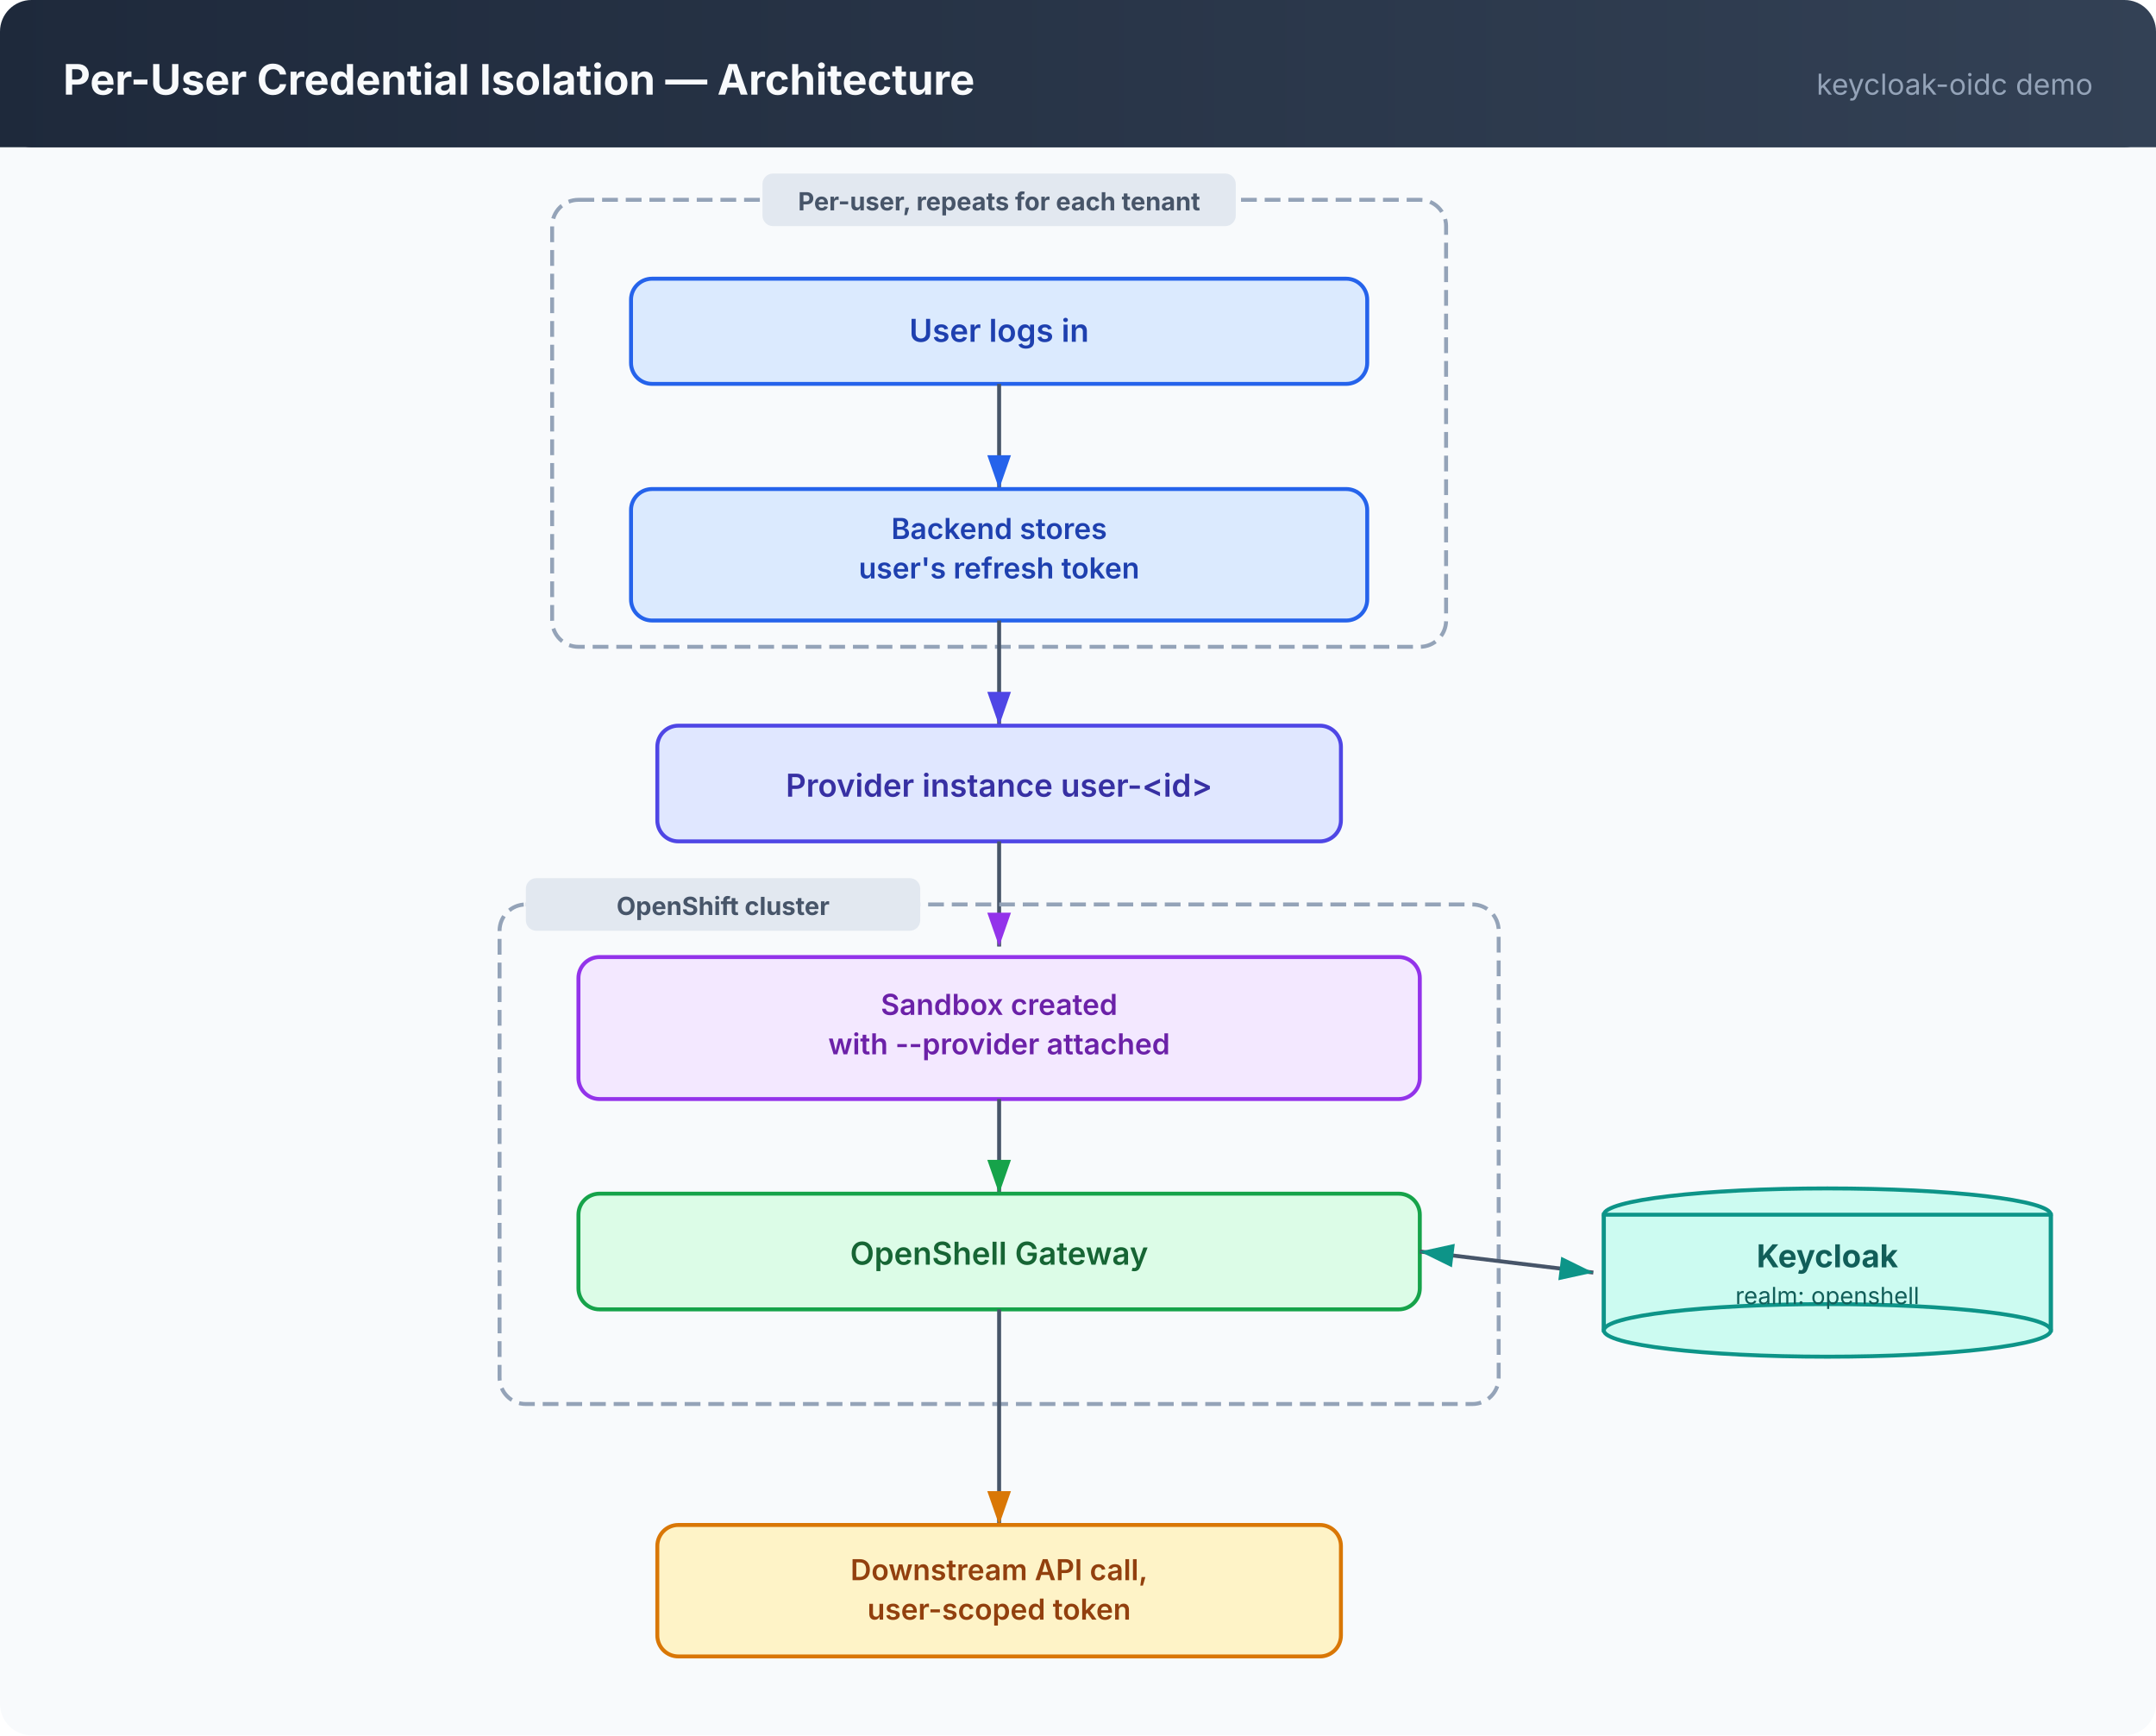
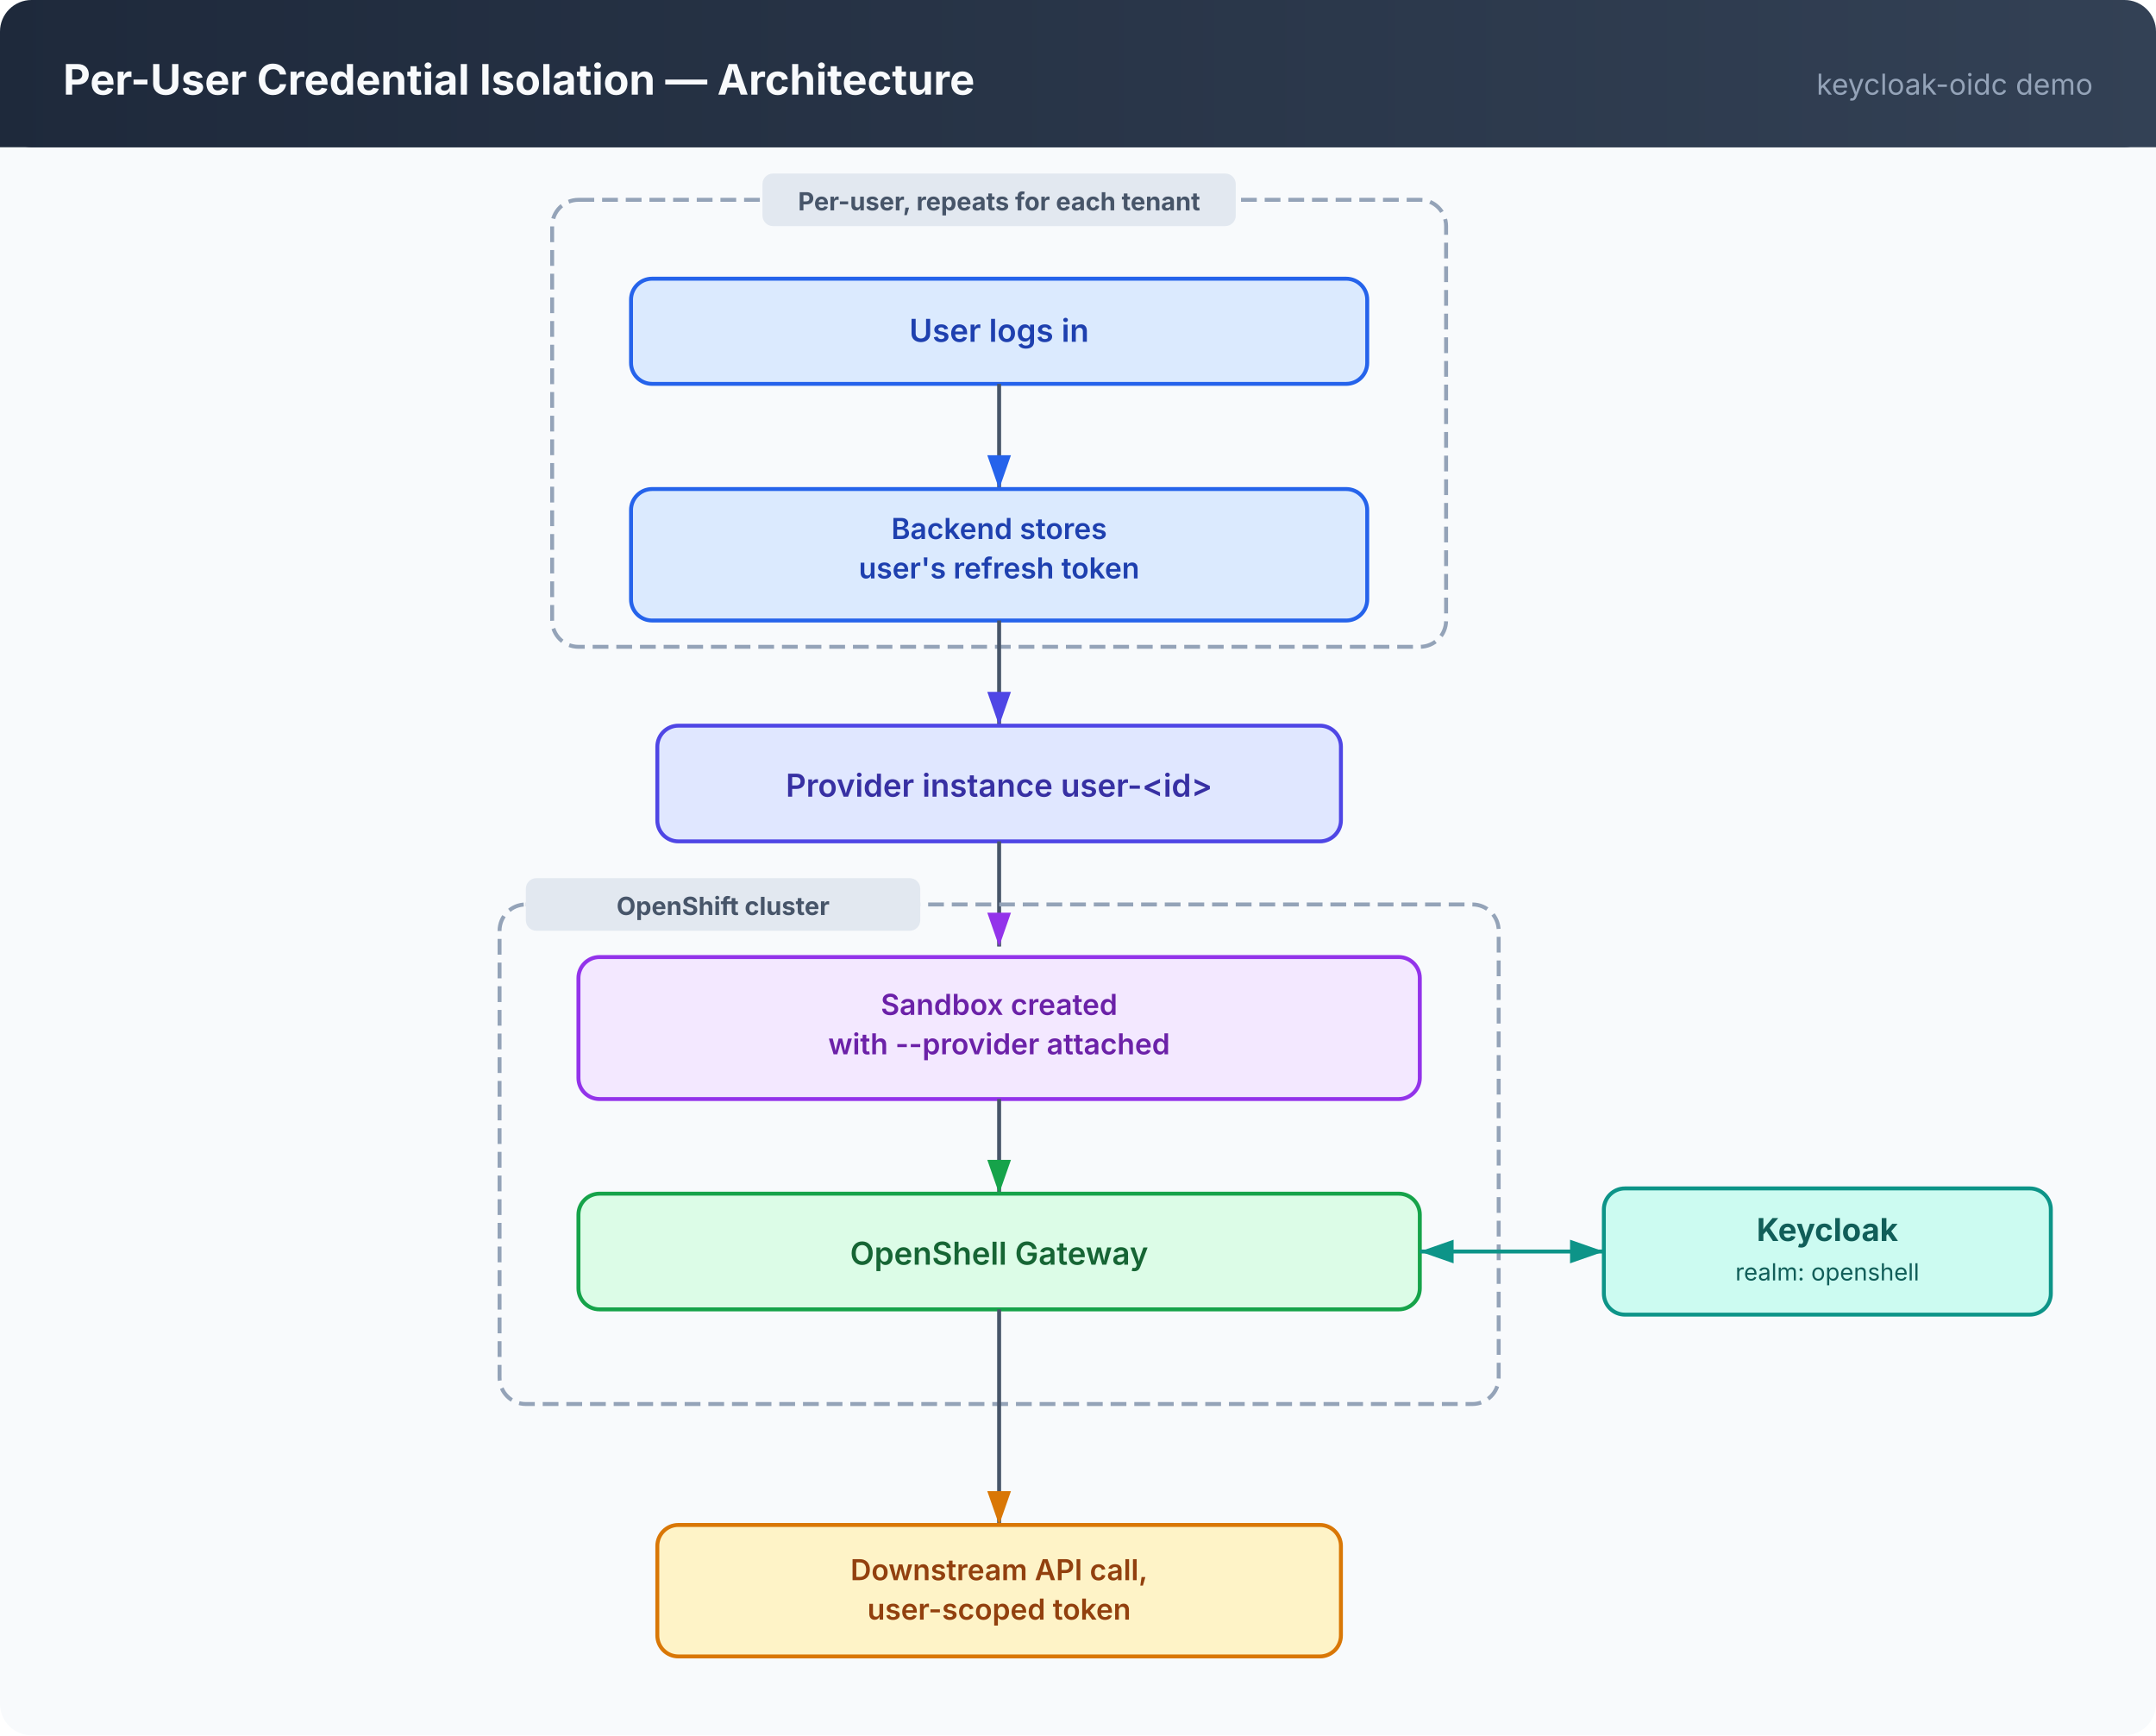
<svg xmlns="http://www.w3.org/2000/svg" viewBox="0 0 820 660" font-family="Inter, -apple-system, BlinkMacSystemFont, sans-serif">
  <style>
    .bg             { fill: #f8fafc }
    .header-text    { fill: #f8fafc }
    .header-muted   { fill: #94a3b8 }
    .text           { fill: #1e293b }
    .text-mid       { fill: #475569 }
    .text-muted     { fill: #64748b }
    .text-faint     { fill: #94a3b8 }
    .line-subtle    { stroke: #cbd5e1 }
    .line-default   { stroke: #475569 }

    .fill-blue      { fill: #dbeafe }
    .stroke-blue    { stroke: #2563eb }
    .text-blue      { fill: #1e40af }
    .fill-indigo    { fill: #e0e7ff }
    .stroke-indigo  { stroke: #4f46e5 }
    .text-indigo    { fill: #3730a3 }
    .fill-purple    { fill: #f3e8ff }
    .stroke-purple  { stroke: #9333ea }
    .text-purple    { fill: #6b21a8 }
    .fill-amber     { fill: #fef3c7 }
    .stroke-amber   { stroke: #d97706 }
    .text-amber     { fill: #92400e }
    .fill-green     { fill: #dcfce7 }
    .stroke-green   { stroke: #16a34a }
    .text-green     { fill: #166534 }
    .fill-teal      { fill: #ccfbf1 }
    .stroke-teal    { stroke: #0d9488 }
    .text-teal      { fill: #115e59 }

    .alt-border     { stroke: #94a3b8 }
    .alt-label-bg   { fill: #e2e8f0 }
    .alt-label-text { fill: #475569 }

    @media (prefers-color-scheme: dark) {
      .bg             { fill: #0f172a }
      .header-text    { fill: #e2e8f0 }
      .header-muted   { fill: #64748b }
      .text           { fill: #e2e8f0 }
      .text-mid       { fill: #94a3b8 }
      .text-muted     { fill: #94a3b8 }
      .text-faint     { fill: #64748b }
      .line-subtle    { stroke: #475569 }
      .line-default   { stroke: #94a3b8 }

      .fill-blue      { fill: #1e3a5f }
      .stroke-blue    { stroke: #60a5fa }
      .text-blue      { fill: #93c5fd }
      .fill-indigo    { fill: #272461 }
      .stroke-indigo  { stroke: #818cf8 }
      .text-indigo    { fill: #a5b4fc }
      .fill-purple    { fill: #2e1a47 }
      .stroke-purple  { stroke: #a78bfa }
      .text-purple    { fill: #c4b5fd }
      .fill-amber     { fill: #3b2f10 }
      .stroke-amber   { stroke: #fbbf24 }
      .text-amber     { fill: #fcd34d }
      .fill-green     { fill: #14382a }
      .stroke-green   { stroke: #4ade80 }
      .text-green     { fill: #86efac }
      .fill-teal      { fill: #0f3d3a }
      .stroke-teal    { stroke: #2dd4bf }
      .text-teal      { fill: #5eead4 }

      .alt-border     { stroke: #475569 }
      .alt-label-bg   { fill: #334155 }
      .alt-label-text { fill: #94a3b8 }
    }
  </style>
  <defs>
    <marker id="arrow" viewBox="0 0 10 7" refX="10" refY="3.5" markerWidth="9" markerHeight="6" orient="auto-start-reverse">
      <polygon points="0 0, 10 3.5, 0 7" fill="#475569" />
    </marker>
    <marker id="arrow-blue" viewBox="0 0 10 7" refX="10" refY="3.5" markerWidth="9" markerHeight="6" orient="auto-start-reverse">
      <polygon points="0 0, 10 3.5, 0 7" fill="#2563eb" />
    </marker>
    <marker id="arrow-indigo" viewBox="0 0 10 7" refX="10" refY="3.5" markerWidth="9" markerHeight="6" orient="auto-start-reverse">
      <polygon points="0 0, 10 3.5, 0 7" fill="#4f46e5" />
    </marker>
    <marker id="arrow-purple" viewBox="0 0 10 7" refX="10" refY="3.5" markerWidth="9" markerHeight="6" orient="auto-start-reverse">
      <polygon points="0 0, 10 3.5, 0 7" fill="#9333ea" />
    </marker>
    <marker id="arrow-green" viewBox="0 0 10 7" refX="10" refY="3.5" markerWidth="9" markerHeight="6" orient="auto-start-reverse">
      <polygon points="0 0, 10 3.5, 0 7" fill="#16a34a" />
    </marker>
    <marker id="arrow-amber" viewBox="0 0 10 7" refX="10" refY="3.5" markerWidth="9" markerHeight="6" orient="auto-start-reverse">
      <polygon points="0 0, 10 3.5, 0 7" fill="#d97706" />
    </marker>
    <marker id="arrow-teal" viewBox="0 0 10 7" refX="10" refY="3.5" markerWidth="9" markerHeight="6" orient="auto-start-reverse">
      <polygon points="0 0, 10 3.5, 0 7" fill="#0d9488" />
    </marker>
    <linearGradient id="header-grad" x1="0" y1="0" x2="1" y2="0">
      <stop offset="0%" stop-color="#1e293b" />
      <stop offset="100%" stop-color="#334155" />
    </linearGradient>
  </defs>
  <rect width="820" height="660" rx="12" class="bg" />
  <rect x="0" y="0" width="820" height="56" rx="12" fill="url(#header-grad)" />
  <rect x="0" y="40" width="820" height="16" fill="url(#header-grad)" />
  <text x="24" y="36" font-size="16" font-weight="700" class="header-text">Per-User Credential Isolation — Architecture</text>
  <text x="796" y="36" font-size="11" class="header-muted" text-anchor="end">keycloak-oidc demo</text>
  <rect x="210" y="76" width="340" height="170" rx="10" fill="none" class="alt-border" stroke-width="1.5" stroke-dasharray="6,3" />
  <rect x="290" y="66" width="180" height="20" rx="4" class="alt-label-bg" />
  <text x="380" y="80" font-size="9.5" font-weight="700" class="alt-label-text" text-anchor="middle">Per-user, repeats for each tenant</text>
  <rect x="240" y="106" width="280" height="40" rx="8" class="fill-blue stroke-blue" stroke-width="1.5" />
  <text x="380" y="130" font-size="12" font-weight="600" class="text-blue" text-anchor="middle">User logs in</text>
  <line x1="380" y1="146" x2="380" y2="186" class="line-default" stroke-width="1.5" marker-end="url(#arrow-blue)" />
  <rect x="240" y="186" width="280" height="50" rx="8" class="fill-blue stroke-blue" stroke-width="1.5" />
  <text x="380" y="205" font-size="11" font-weight="600" class="text-blue" text-anchor="middle">Backend stores</text>
  <text x="380" y="220" font-size="11" font-weight="600" class="text-blue" text-anchor="middle">user's refresh token</text>
  <line x1="380" y1="236" x2="380" y2="276" class="line-default" stroke-width="1.5" marker-end="url(#arrow-indigo)" />
  <rect x="250" y="276" width="260" height="44" rx="8" class="fill-indigo stroke-indigo" stroke-width="1.5" />
  <text x="380" y="303" font-size="12" font-weight="600" class="text-indigo" text-anchor="middle">Provider instance user-&lt;id&gt;</text>
  <line x1="380" y1="320" x2="380" y2="360" class="line-default" stroke-width="1.5" marker-end="url(#arrow-purple)" />
  <rect x="190" y="344" width="380" height="190" rx="10" fill="none" class="alt-border" stroke-width="1.5" stroke-dasharray="6,3" />
  <rect x="200" y="334" width="150" height="20" rx="4" class="alt-label-bg" />
  <text x="275" y="348" font-size="9.5" font-weight="700" class="alt-label-text" text-anchor="middle">OpenShift cluster</text>
  <rect x="220" y="364" width="320" height="54" rx="8" class="fill-purple stroke-purple" stroke-width="1.5" />
  <text x="380" y="386" font-size="11" font-weight="600" class="text-purple" text-anchor="middle">Sandbox created</text>
  <text x="380" y="401" font-size="11" font-weight="600" class="text-purple" text-anchor="middle">with --provider attached</text>
  <line x1="380" y1="418" x2="380" y2="454" class="line-default" stroke-width="1.5" marker-end="url(#arrow-green)" />
  <rect x="220" y="454" width="320" height="44" rx="8" class="fill-green stroke-green" stroke-width="1.5" />
  <text x="380" y="481" font-size="12" font-weight="600" class="text-green" text-anchor="middle">OpenShell Gateway</text>

-    KC (Keycloak, cylinder) --&gt;
-   <line x1="540" y1="476" x2="606" y2="484" class="line-default" stroke-width="1.5" marker-start="url(#arrow-teal)" marker-end="url(#arrow-teal)" />
-   <ellipse cx="695" cy="462" rx="85" ry="10" class="fill-teal stroke-teal" stroke-width="1.5" />
-   <rect x="610" y="462" width="170" height="44" class="fill-teal stroke-teal" stroke-width="1.5" />
-   <line x1="610" y1="462" x2="610" y2="506" class="stroke-teal" stroke-width="1.5" />
-   <line x1="780" y1="462" x2="780" y2="506" class="stroke-teal" stroke-width="1.5" />
-   <ellipse cx="695" cy="506" rx="85" ry="10" class="fill-teal stroke-teal" stroke-width="1.5" />
-   <text x="695" y="482" font-size="12" font-weight="700" class="text-teal" text-anchor="middle">Keycloak</text>
-   <text x="695" y="496" font-size="9" class="text-teal" text-anchor="middle">realm: openshell</text>
+    KC (Keycloak) --&gt;
+   <line x1="540" y1="476" x2="610" y2="476" class="stroke-teal" stroke-width="1.5" marker-start="url(#arrow-teal)" marker-end="url(#arrow-teal)" />
+   <rect x="610" y="452" width="170" height="48" rx="8" class="fill-teal stroke-teal" stroke-width="1.5" />
+   <text x="695" y="472" font-size="12" font-weight="700" class="text-teal" text-anchor="middle">Keycloak</text>
+   <text x="695" y="487" font-size="9" class="text-teal" text-anchor="middle">realm: openshell</text>
  <line x1="380" y1="498" x2="380" y2="580" class="line-default" stroke-width="1.5" marker-end="url(#arrow-amber)" />
  <rect x="250" y="580" width="260" height="50" rx="8" class="fill-amber stroke-amber" stroke-width="1.5" />
  <text x="380" y="601" font-size="11" font-weight="600" class="text-amber" text-anchor="middle">Downstream API call,</text>
  <text x="380" y="616" font-size="11" font-weight="600" class="text-amber" text-anchor="middle">user-scoped token</text>
</svg>
